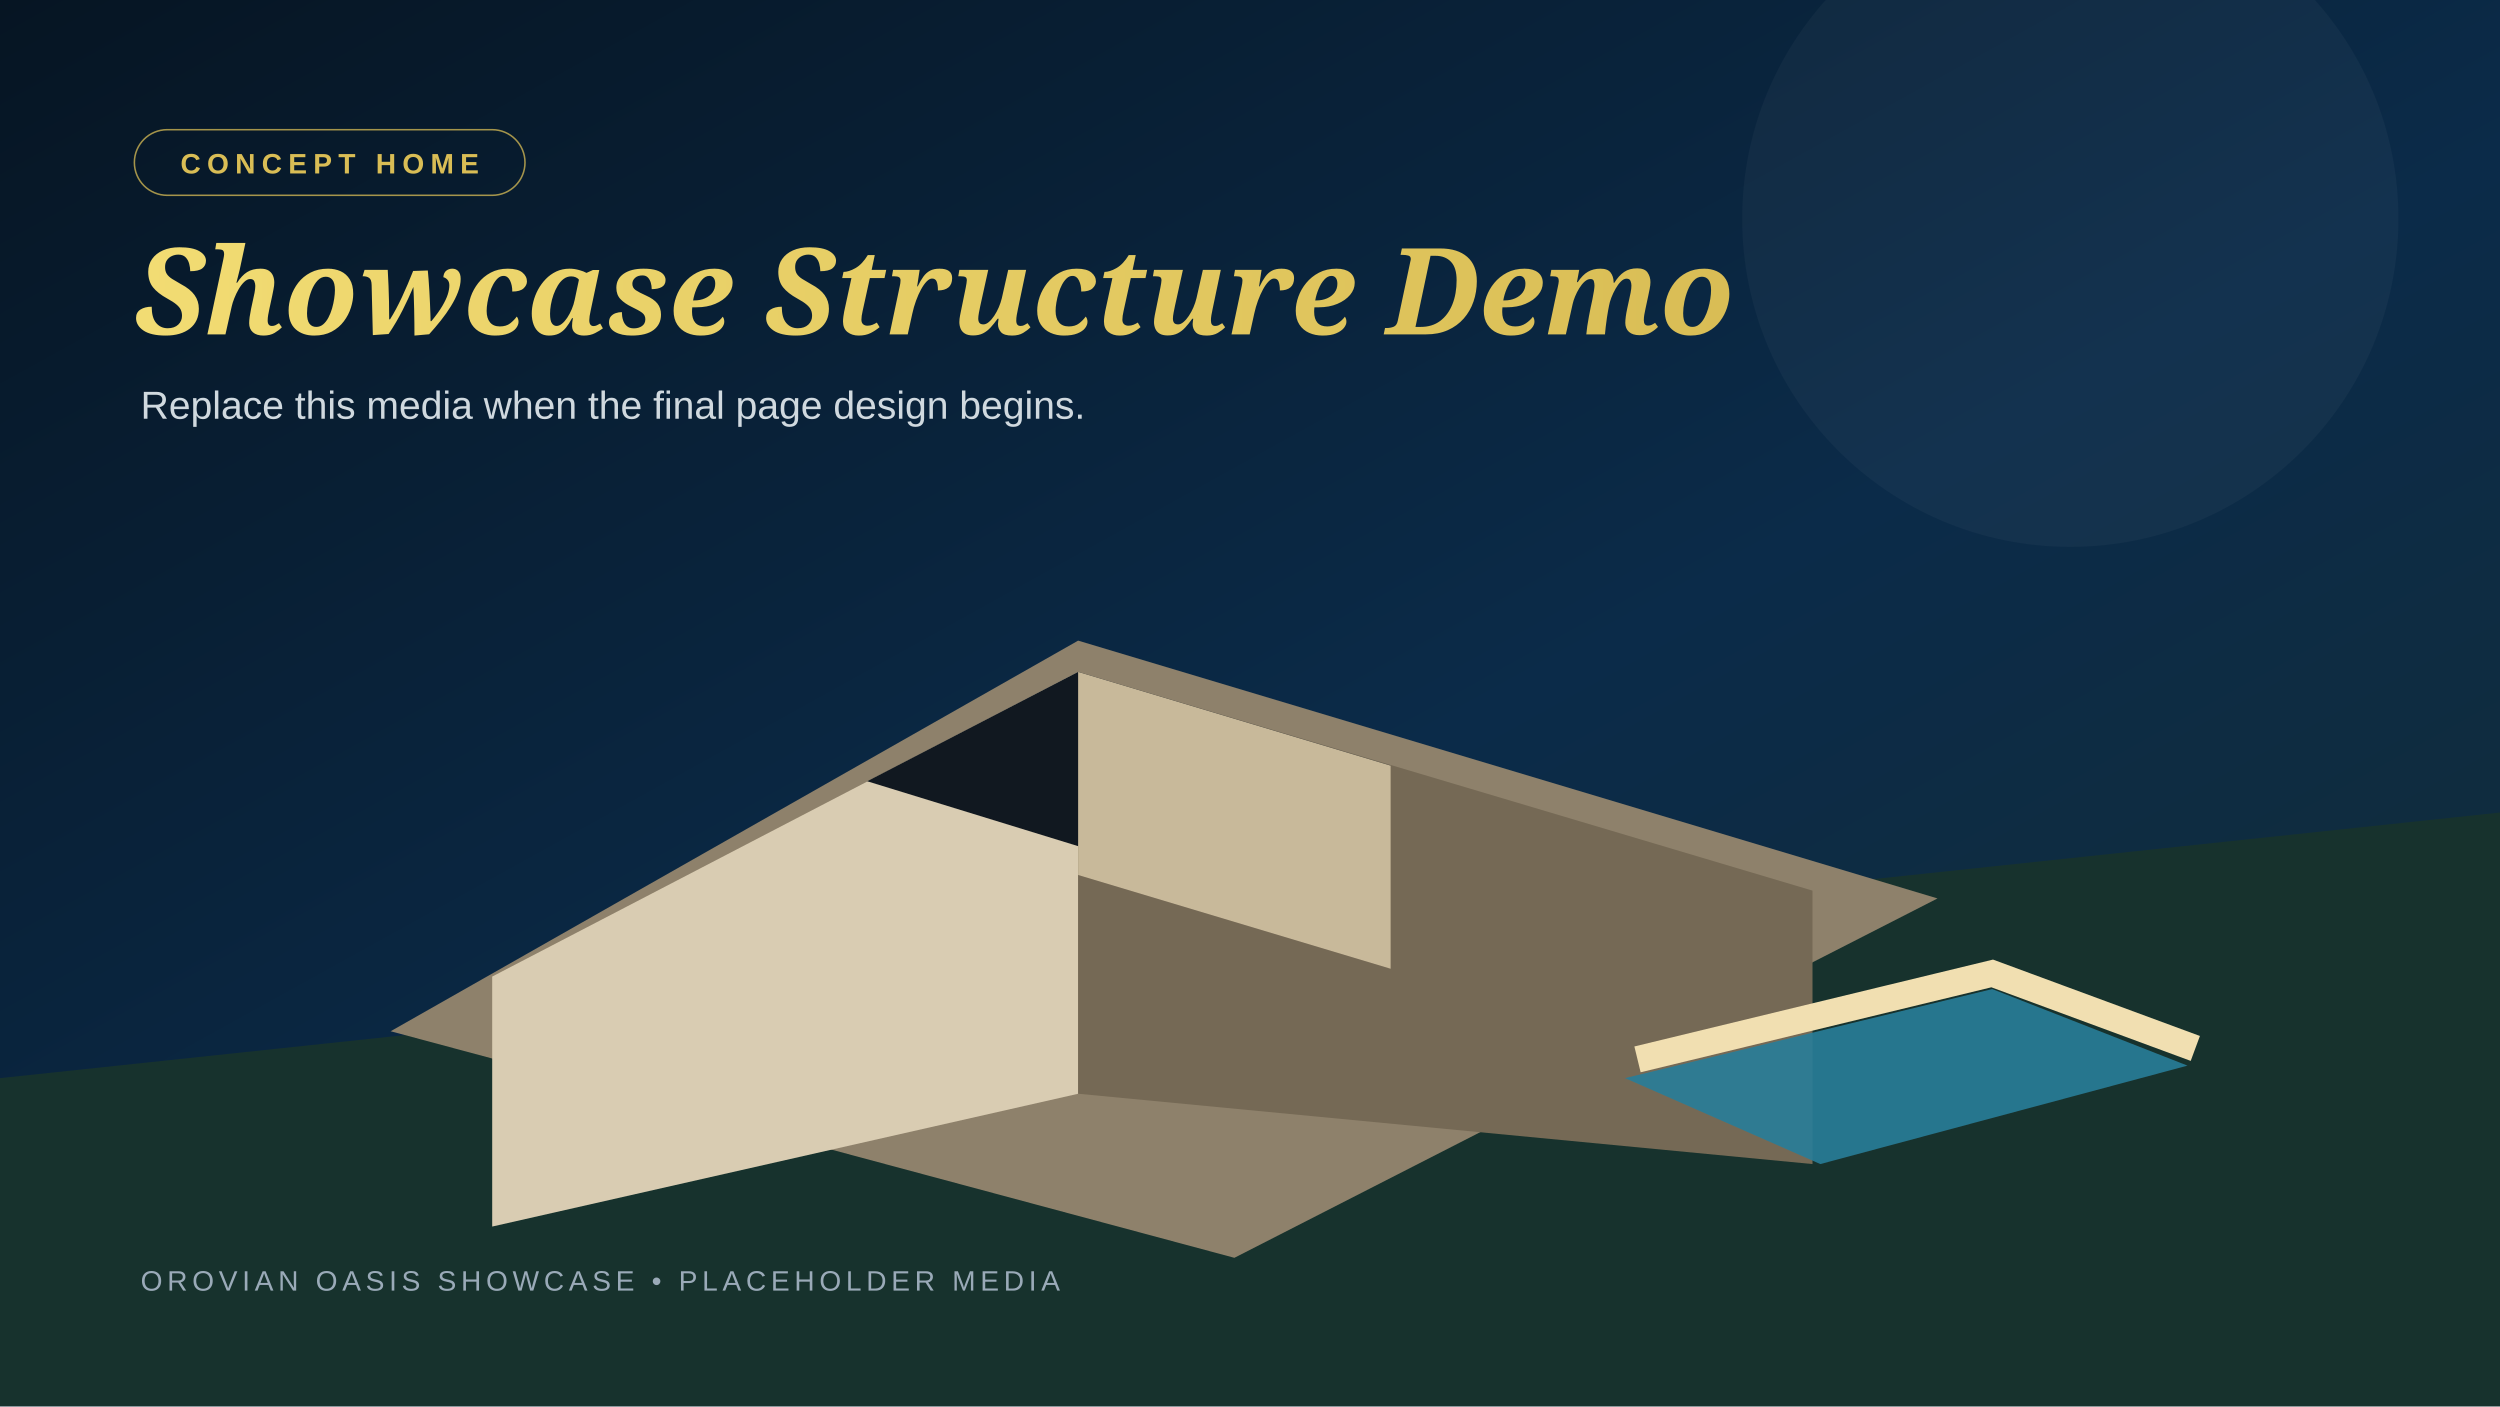
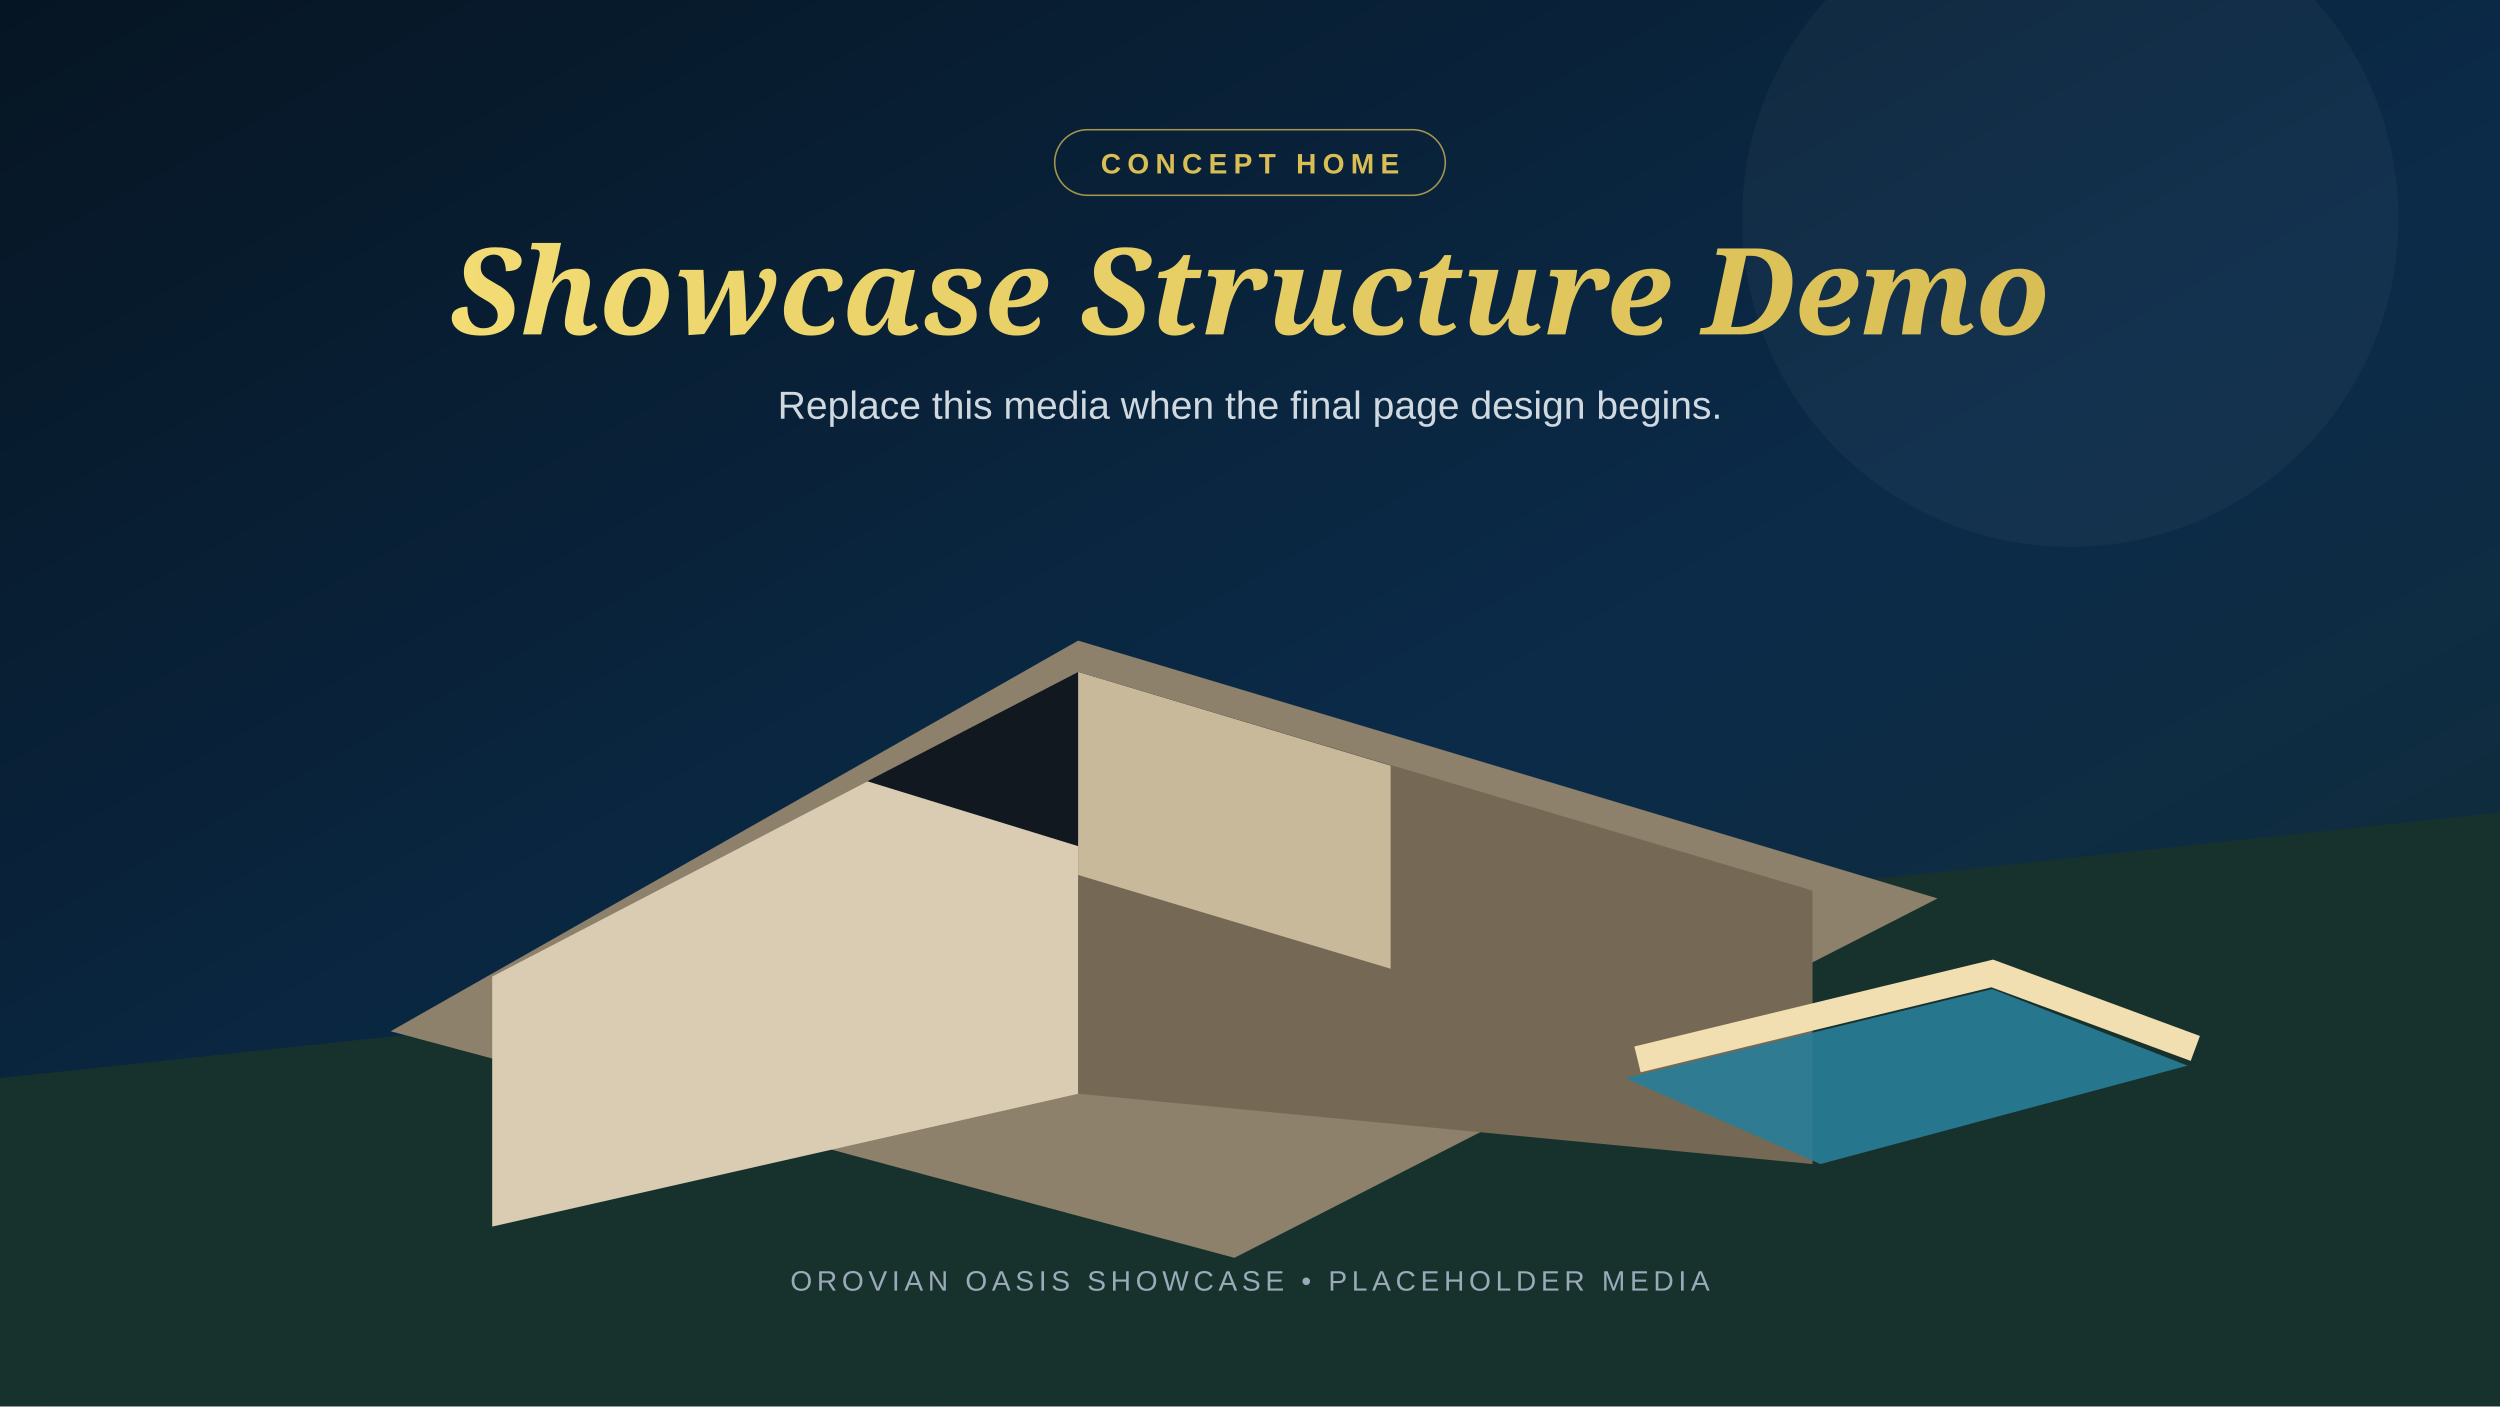
<svg xmlns="http://www.w3.org/2000/svg" viewBox="0 0 1600 900" role="img" aria-labelledby="t d">
  <defs>
    <linearGradient id="bg" x2="1" y2="1">
      <stop stop-color="#061523" />
      <stop offset=".55" stop-color="#0b2b49" />
      <stop offset="1" stop-color="#132d35" />
    </linearGradient>
    <linearGradient id="gold" x2="1">
      <stop stop-color="#f2dc73" />
      <stop offset="1" stop-color="#d9bd55" />
    </linearGradient>
  </defs>
  <rect width="1600" height="900" fill="url(#bg)" />
  <circle cx="1325" cy="140" r="210" fill="#ffffff" opacity=".035" />
  <path d="M0 690L1600 520V900H0Z" fill="#17322d" />
  <path d="M250 660L690 410L1240 575L790 805Z" fill="#8e816b" />
  <path d="M315 625L690 430V700L315 785Z" fill="#d9ccb2" />
  <path d="M690 430L1160 570V745L690 700Z" fill="#756955" />
  <path d="M555 500L690 430L890 490L750 560Z" fill="#111820" />
  <path d="M690 430L890 490V620L690 560Z" fill="#c8b99a" />
  <path d="M1040 690L1275 633L1400 682L1165 745Z" fill="#287d99" opacity=".9" />
  <path d="M1048 678L1275 623L1405 671" fill="none" stroke="#f1dfb1" stroke-width="17" />
-   <rect x="86" y="83" width="250" height="42" rx="21" fill="none" stroke="#d9bd55" opacity=".75" />
-   <text x="211" y="111" text-anchor="middle" fill="#d9bd55" font-family="Arial, sans-serif" font-size="18" font-weight="700" letter-spacing="4">CONCEPT HOME</text>
-   <text x="86" y="214" fill="url(#gold)" font-family="Georgia, serif" font-size="77" font-style="italic" font-weight="700">Showcase Structure Demo</text>
-   <text x="90" y="268" fill="#d0d9df" font-family="Arial, sans-serif" font-size="25">Replace this media when the final page design begins.</text>
-   <text x="90" y="826" fill="#9aaab8" font-family="Arial, sans-serif" font-size="18" letter-spacing="3">OROVIAN OASIS SHOWCASE • PLACEHOLDER MEDIA</text>
+   <rect x="675" y="83" width="250" height="42" rx="21" fill="none" stroke="#d9bd55" opacity=".75" />
+   <text x="800" y="111" text-anchor="middle" fill="#d9bd55" font-family="Arial, sans-serif" font-size="18" font-weight="700" letter-spacing="4">CONCEPT HOME</text>
+   <text x="800" y="214" text-anchor="middle" fill="url(#gold)" font-family="Georgia, serif" font-size="77" font-style="italic" font-weight="700">Showcase Structure Demo</text>
+   <text x="800" y="268" text-anchor="middle" fill="#d0d9df" font-family="Arial, sans-serif" font-size="25">Replace this media when the final page design begins.</text>
+   <text x="800" y="826" text-anchor="middle" fill="#9aaab8" font-family="Arial, sans-serif" font-size="18" letter-spacing="3">OROVIAN OASIS SHOWCASE • PLACEHOLDER MEDIA</text>
</svg>
